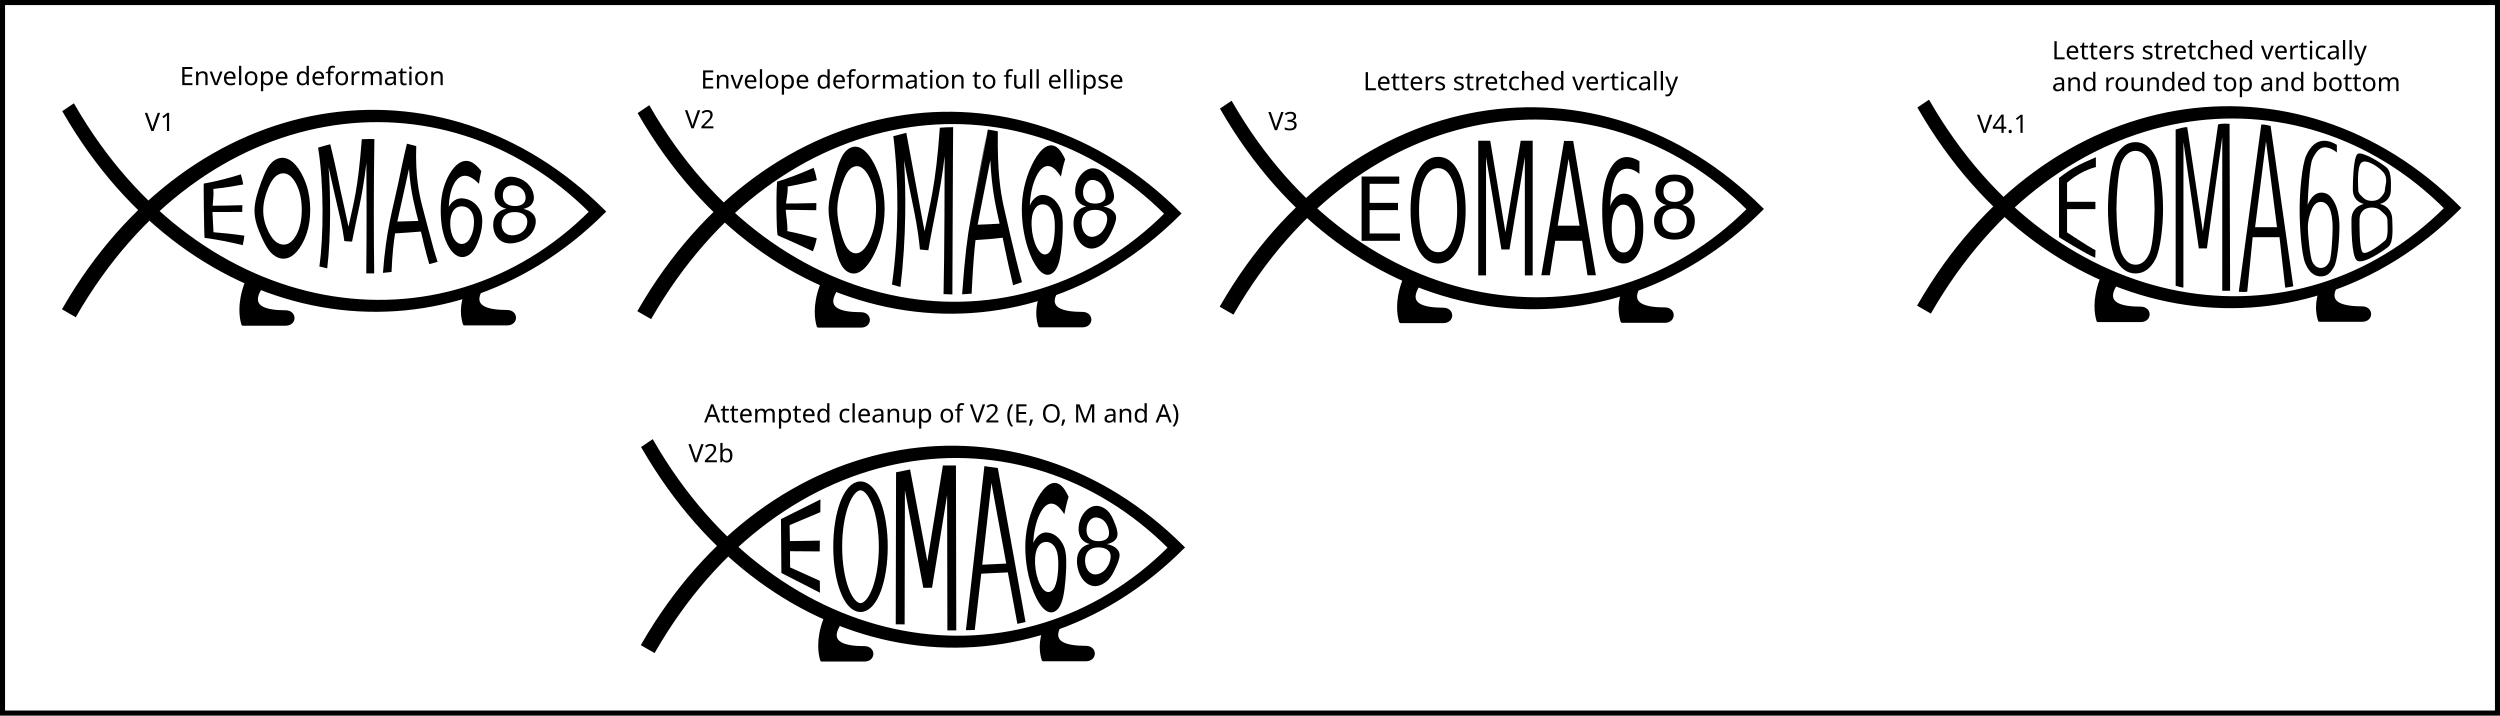
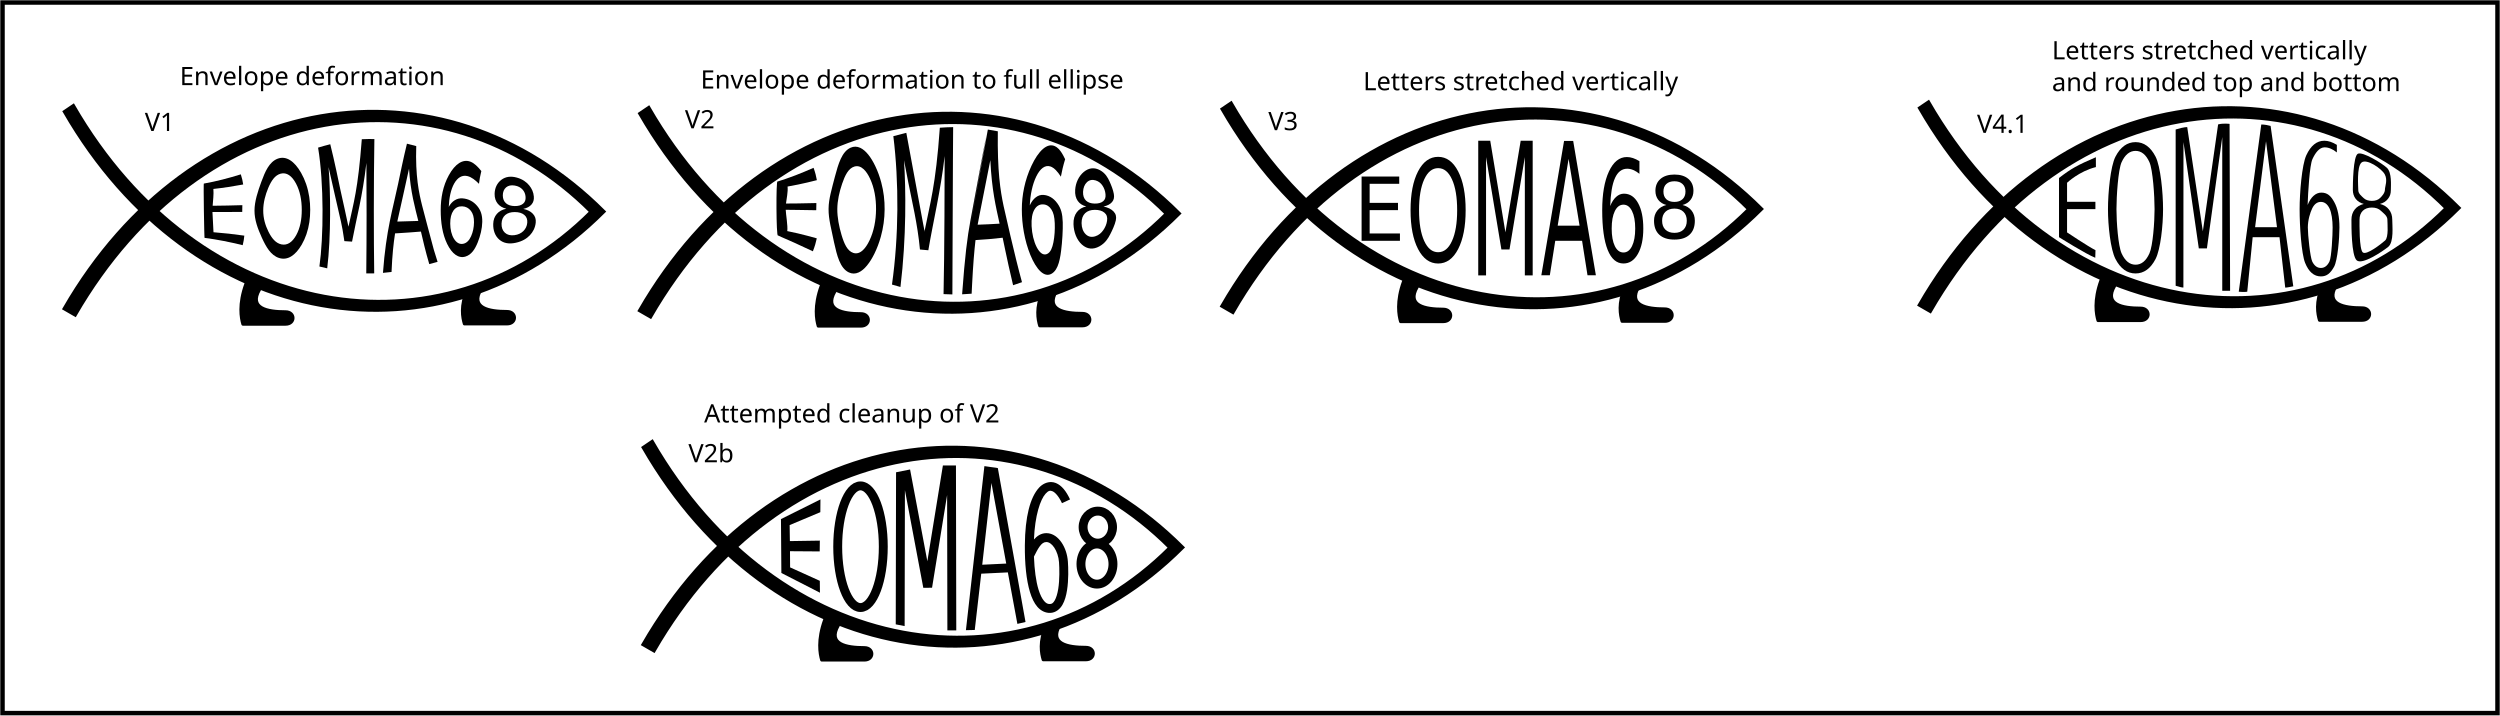
<svg xmlns="http://www.w3.org/2000/svg" version="1.1" width="3935" height="1126.375" id="svg3107">
  <defs id="defs3109">
    </defs>
-   <rect style="fill:#ffffff;fill-opacity:1;stroke:#000000;stroke-width:7.939;stroke-linecap:round;stroke-linejoin:miter;stroke-miterlimit:4;stroke-opacity:1;stroke-dasharray:none;stroke-dashoffset:0" id="rect4225" width="3927.052" height="1118.425" x="3.969" y="3.969" />
+   <rect style="fill:#ffffff;fill-opacity:1;stroke:#000000;stroke-width:7;stroke-linecap:square;stroke-linejoin:miter;stroke-miterlimit:4;stroke-opacity:1;stroke-dasharray:none;stroke-dashoffset:0" id="rect4225" width="3927.052" height="1118.425" x="3.969" y="3.969" />
  <g transform="translate(71.89195,-532.3932)" id="layer1">
    <path d="M 29.054,1018.266 C 230.428,669.475 622.189,608.821 878.773,865.405 623.963,1120.215 230.885,1057.091 29.431,708.162 l 14.187,-9.6 C 242.523,1043.076 625.116,1098.99 858.34,865.766 624.264,631.69 246.226,682.233 46.426,1028.296 z" id="path3017" style="fill:#000000;fill-opacity:1;fill-rule:nonzero;stroke:#000000;stroke-width:5;stroke-linecap:butt;stroke-linejoin:miter;stroke-miterlimit:4;stroke-opacity:1;stroke-dasharray:none;marker-mid:none" />
    <path d="m 315.281,979.193 c -11.766,31.987 -7.649,53.952 -4.798,63.358 l 67.143,0 c 15.53,0 15.316,-19.286 0,-19.286 -29.071,0 -58.087,-5.703 -41.031,-35.245 z" id="path5954" style="fill:#000000;fill-opacity:1;stroke:#000000;stroke-width:5;stroke-linecap:round;stroke-linejoin:round;stroke-miterlimit:4;stroke-opacity:1;stroke-dasharray:none" />
    <path d="m 664.023,987.695 c -11.766,25.8 -7.776,44.987 -4.924,54.393 l 67.143,0 c 15.53,0 15.316,-19.286 0,-19.286 -29.071,0 -58.087,-5.703 -41.031,-35.245 z" id="path5954-7" style="fill:#000000;fill-opacity:1;stroke:#000000;stroke-width:5;stroke-linecap:round;stroke-linejoin:round;stroke-miterlimit:4;stroke-opacity:1;stroke-dasharray:none" />
  </g>
  <text xml:space="preserve" style="font-size:40px;font-style:normal;font-weight:normal;line-height:125%;letter-spacing:0px;word-spacing:0px;fill:#000000;fill-opacity:1;stroke:none;font-family:sans-serif" x="-457.329" y="1216.173" id="text3411">
    <tspan id="tspan3413" x="-457.329" y="1216.173">Darwin fish original svg from https://upload.wikimedia.org/wikipedia/commons/6/65/Darwin_Fish_01.svg</tspan>
  </text>
  <text xml:space="preserve" style="font-size:40px;font-style:normal;font-weight:normal;line-height:125%;letter-spacing:0px;word-spacing:0px;fill:#000000;fill-opacity:1;stroke:none;font-family:sans-serif" x="-447.826" y="1339.713" id="text3434">
    <tspan id="tspan3436" x="-447.826" y="1339.713">Instructions for envelope deformations from: http://graphicdesign.stackexchange.com/questions/2946/how-to-squeeze-text-into-a-shape</tspan>
  </text>
  <g transform="translate(1894.113,-536.4546)" id="layer1-5">
    <path d="M 29.054,1018.266 C 230.428,669.475 622.189,608.821 878.773,865.405 623.963,1120.215 230.885,1057.091 29.431,708.162 l 14.187,-9.6 C 242.523,1043.076 625.116,1098.99 858.34,865.766 624.264,631.69 246.226,682.233 46.426,1028.296 z" id="path3017-8" style="fill:#000000;fill-opacity:1;fill-rule:nonzero;stroke:#000000;stroke-width:5;stroke-linecap:butt;stroke-linejoin:miter;stroke-miterlimit:4;stroke-opacity:1;stroke-dasharray:none;marker-mid:none" />
    <path d="m 315.281,979.193 c -11.766,31.987 -7.649,53.952 -4.798,63.358 l 67.143,0 c 15.53,0 15.316,-19.286 0,-19.286 -29.071,0 -58.087,-5.703 -41.031,-35.245 z" id="path5954-8" style="fill:#000000;fill-opacity:1;stroke:#000000;stroke-width:5;stroke-linecap:round;stroke-linejoin:round;stroke-miterlimit:4;stroke-opacity:1;stroke-dasharray:none" />
    <path d="m 664.023,987.695 c -11.766,25.8 -7.776,44.987 -4.924,54.393 l 67.143,0 c 15.53,0 15.316,-19.286 0,-19.286 -29.071,0 -58.087,-5.703 -41.031,-35.245 z" id="path5954-7-7" style="fill:#000000;fill-opacity:1;stroke:#000000;stroke-width:5;stroke-linecap:round;stroke-linejoin:round;stroke-miterlimit:4;stroke-opacity:1;stroke-dasharray:none" />
  </g>
  <g id="g4292" transform="translate(995.5309,158.5319)">
    <path d="m 1147.621,119.279 c 19.742,0 39.484,0 59.227,0 0,0 0,11.519 0,11.519 0,0 -46.553,0 -46.553,0 0,0 0,29.95 0,29.95 0,0 44.608,0 44.608,0 0,0 0,11.519 0,11.519 0,0 -44.608,0 -44.608,0 0,7.332 0,29.326 0,36.658 15.894,0 31.788,0 47.683,0 0,0 0,11.519 0,11.519 0,0 -60.356,0 -60.356,0 0,-25.291 0,-75.874 0,-101.165 z" id="path3352-7" style="font-size:medium;font-style:normal;font-weight:normal;line-height:125%;letter-spacing:0px;word-spacing:0px;fill:#000000;fill-opacity:1;stroke:none;font-family:sans-serif" />
    <path d="m 1268.102,106.114 q -13.803,0 -21.959,17.777 -8.093,17.777 -8.093,48.452 0,30.567 8.093,48.344 8.156,17.777 21.959,17.777 13.803,0 21.834,-17.777 8.094,-17.777 8.094,-48.344 0,-30.676 -8.094,-48.452 -8.031,-17.777 -21.834,-17.777 z m 0,-17.777 q 19.7,0 31.496,22.871 11.795,22.763 11.795,61.134 0,38.263 -11.795,61.134 -11.795,22.763 -31.496,22.763 -19.763,0 -31.621,-22.763 -11.795,-22.763 -11.795,-61.134 0,-38.372 11.795,-61.134 11.858,-22.871 31.621,-22.871 z" id="path3354-4" style="font-size:medium;font-style:normal;font-weight:normal;line-height:125%;letter-spacing:0px;word-spacing:0px;fill:#000000;fill-opacity:1;stroke:none;font-family:sans-serif" />
    <path d="m 1331.219,62.961 18.885,0 23.904,144.225 24.029,-144.225 18.885,0 0,211.937 -12.36,0 0,-186.101 -24.155,145.36 -12.736,0 -24.155,-145.36 0,186.101 -12.297,0 0,-211.937 z" id="path3356-2" style="font-size:medium;font-style:normal;font-weight:normal;line-height:125%;letter-spacing:0px;word-spacing:0px;fill:#000000;fill-opacity:1;stroke:none;font-family:sans-serif" />
    <path d="m 1473.451,91.5 -17.191,105.189 34.444,0 -17.254,-105.189 z m -7.152,-28.173 14.367,0 35.699,211.368 -13.175,0 -8.533,-54.222 -42.224,0 -8.533,54.222 -13.364,0 35.762,-211.368 z" id="path3358-1" style="font-size:medium;font-style:normal;font-weight:normal;line-height:125%;letter-spacing:0px;word-spacing:0px;fill:#000000;fill-opacity:1;stroke:none;font-family:sans-serif" />
    <path d="m 1559.781,163.613 q -8.533,0 -13.552,10.059 -4.956,10.059 -4.956,27.582 0,17.414 4.956,27.582 5.019,10.059 13.552,10.059 8.533,0 13.489,-10.059 5.019,-10.167 5.019,-27.582 0,-17.523 -5.019,-27.582 -4.957,-10.059 -13.489,-10.059 z m 25.159,-68.468 0,19.902 q -4.768,-3.894 -9.662,-5.949 -4.831,-2.055 -9.599,-2.055 -12.548,0 -19.198,14.602 -6.588,14.602 -7.529,44.131 3.702,-9.41 9.286,-14.386 5.584,-5.084 12.297,-5.084 14.117,0 22.273,14.818 8.219,14.71 8.219,40.129 0,24.878 -8.533,39.912 -8.533,15.035 -22.712,15.035 -16.25,0 -24.845,-21.416 -8.595,-21.525 -8.595,-62.302 0,-38.29 10.54,-61.004 10.54,-22.823 28.296,-22.823 4.768,0 9.599,1.622 4.894,1.622 10.164,4.867 z" id="path3360-6" style="font-size:medium;font-style:normal;font-weight:normal;line-height:125%;letter-spacing:0px;word-spacing:0px;fill:#000000;fill-opacity:1;stroke:none;font-family:sans-serif" />
    <path d="m 1640.026,169.8 q -9.035,0 -14.242,5.088 -5.145,5.088 -5.145,14.01 0,8.921 5.145,14.01 5.207,5.088 14.242,5.088 9.035,0 14.242,-5.088 5.207,-5.155 5.207,-14.01 0,-8.921 -5.207,-14.01 -5.145,-5.088 -14.242,-5.088 z m -12.674,-5.683 q -8.156,-2.115 -12.736,-7.996 -4.517,-5.881 -4.517,-14.34 0,-11.829 7.968,-18.702 8.031,-6.873 21.959,-6.873 13.991,0 21.959,6.873 7.968,6.873 7.968,18.702 0,8.459 -4.58,14.34 -4.517,5.882 -12.611,7.996 9.16,2.247 14.242,8.789 5.145,6.542 5.145,15.992 0,14.34 -8.344,22.006 -8.282,7.666 -23.779,7.666 -15.497,0 -23.841,-7.666 -8.282,-7.666 -8.282,-22.006 0,-9.45 5.145,-15.992 5.145,-6.542 14.305,-8.789 z m -4.643,-21.081 q 0,7.666 4.517,11.961 4.58,4.295 12.799,4.295 8.156,0 12.736,-4.295 4.643,-4.295 4.643,-11.961 0,-7.666 -4.643,-11.961 -4.58,-4.296 -12.736,-4.296 -8.219,0 -12.799,4.296 -4.517,4.295 -4.517,11.961 z" id="path3362-9" style="font-size:medium;font-style:normal;font-weight:normal;line-height:125%;letter-spacing:0px;word-spacing:0px;fill:#000000;fill-opacity:1;stroke:none;font-family:sans-serif" />
  </g>
  <text id="text4237" y="206.24" x="227.973" style="font-size:40px;font-style:normal;font-weight:normal;line-height:125%;letter-spacing:0px;word-spacing:0px;fill:#000000;fill-opacity:1;stroke:none;font-family:Sans" xml:space="preserve">
    <tspan y="206.24" x="227.973" id="tspan4239">V1</tspan>
  </text>
  <text id="text4241" y="204.896" x="1996.356" style="font-size:40px;font-style:normal;font-weight:normal;line-height:125%;letter-spacing:0px;word-spacing:0px;fill:#000000;fill-opacity:1;stroke:none;font-family:Sans" xml:space="preserve">
    <tspan y="204.896" x="1996.356" id="tspan4243">V3</tspan>
  </text>
  <g style="font-size:40px;font-style:normal;font-weight:normal;line-height:125%;letter-spacing:0px;word-spacing:0px;fill:#000000;fill-opacity:1;stroke:none;font-family:sans-serif" id="text3347-7" transform="matrix(3.212297,0,0,2.939284,-405.2637,-1436.334)">
    <path d="m 226.053,586.973 c 6.089,-1.173 12.071,-2.888 18.107,-4.944 0.586,1.956 0.942,3.767 1.16,5.431 -4.845,0.987 -9.691,1.809 -14.605,2.388 0.243,2.811 -0.201,6.422 -0.357,9.009 4.906,-0.049 9.742,-0.163 14.553,-0.325 -0.038,1.268 -0.06,2.401 -0.059,3.634 -4.823,0.016 -9.68,0.027 -14.599,0.033 -0.002,-0.818 0.52,11.421 0.533,10.836 5.081,0.418 10.088,1.049 15.09,1.822 -0.13,1.568 -0.365,3.274 -0.791,5.112 -6.214,-1.67 -12.387,-3.037 -18.678,-3.915 -0.173,0.753 -0.631,-29.846 -0.354,-29.082 z" id="path3352-5" />
    <path d="m 263.732,581.654 c -2.859,0.802 -4.652,3.84 -6.134,7.655 -1.426,3.703 -2.446,7.835 -2.458,12.029 -0.013,4.232 1.008,7.977 2.567,11.41 1.591,3.476 3.536,6.174 6.394,6.803 2.882,0.634 5.341,-1.209 7.243,-5.034 1.868,-3.728 2.684,-8.294 2.68,-13.439 -0.004,-5.202 -0.848,-10.094 -2.837,-14.144 -2.017,-4.137 -4.582,-6.085 -7.455,-5.28 z m -1.58,-7.983 c 4.123,-1.749 8.222,1.163 11.553,7.574 0.98,1.878 1.789,3.877 2.432,5.912 0.021,0.066 0.041,0.132 0.062,0.198 1.387,4.488 1.956,9.049 1.962,13.663 0.006,4.578 -0.544,8.867 -1.826,12.99 -0.019,0.061 -0.038,0.122 -0.058,0.183 -0.597,1.878 -1.35,3.721 -2.264,5.456 -3.096,5.855 -6.961,8.6 -11.092,7.177 -4.076,-1.403 -6.401,-5.97 -8.457,-10.874 -2.014,-4.83 -3.622,-9.544 -3.6,-14.564 0.021,-4.891 1.622,-10.222 3.366,-15.4 1.829,-5.43 3.833,-10.581 7.923,-12.316 z" id="path3354-9" />
    <path d="m 282.02,567.72 c 1.977,-0.654 3.964,-1.263 5.965,-1.811 2.158,9.415 4.11,20.018 4.999,24.569 -1e-5,-8e-5 0.017,0.088 0.017,0.088 0.865,4.44 3.197,15.493 3.9,19.515 2.51,-12.868 4.623,-19.459 6.542,-46.859 1.18,-0.073 2.361,-0.113 3.543,-0.118 10e-6,0 0.058,-2.2e-4 0.058,-2.2e-4 0.854,-0.003 1.707,0.012 2.56,0.044 -0.359,21.904 -0.331,54.272 -0.083,71.905 -0.824,0.027 -1.647,0.04 -2.47,0.038 -10e-6,0 -0.056,-1.2e-4 -0.056,-1.2e-4 -0.455,-0.001 -0.91,-0.007 -1.366,-0.017 0.205,-20.096 0.186,-43.496 0.065,-59.167 -2.052,18.902 -4.657,28.367 -7.033,42.153 -1.253,-0.074 -2.508,-0.163 -3.766,-0.265 -0.534,-4.388 -1.169,-7.998 -1.812,-11.243 -2e-5,-9e-5 -0.015,-0.076 -0.015,-0.076 1.551,7.785 -6.53,-31.182 -5.927,-28.393 1.028,12.599 1.237,37.716 -0.651,54.282 -1.275,-0.309 -2.548,-0.637 -3.819,-0.981 2.042,-15.669 2.27,-44.436 -0.651,-63.664 z" id="path3356-1" />
    <path d="m 326.572,578.84 c 4.447,-21.525 -10.624,52.66 -5.389,26.558 -0.039,0.196 -0.079,0.393 -0.118,0.591 -0.086,0.437 -0.172,0.88 -0.258,1.327 0.087,-0.002 0.175,-0.005 0.262,-0.007 4e-5,0 0.119,-0.003 0.119,-0.003 3.279,-0.089 6.582,-0.201 9.94,-0.325 -1.519,-6.749 -3.864,-15.533 -4.558,-28.142 z m -1.013,-13.225 c 1.526,0.395 3.045,0.826 4.558,1.286 -0.489,16.104 1.352,25.218 2.876,31.847 -0.056,-0.245 4.823,20.154 5.616,23.169 0.08,0.303 0.161,0.609 0.244,0.92 0.499,1.864 1.067,3.891 1.718,6.054 -0.298,0.091 -0.596,0.181 -0.894,0.271 -0.049,0.015 -0.099,0.03 -0.148,0.045 -1.011,0.305 -2.022,0.606 -3.034,0.9 -1.849,-6.846 -3.197,-13.262 -4.084,-17.433 -3.767,0.339 -7.473,0.643 -11.154,0.877 5e-5,0 -0.12,0.008 -0.12,0.008 -0.465,0.03 -0.93,0.058 -1.395,0.085 -0.754,5.253 -1.394,11.651 -1.731,20.662 -1.4,0.197 -2.8,0.359 -4.203,0.485 1.535,-23.026 4.928,-34.574 7.409,-47.576 0.047,-0.245 0.094,-0.492 0.142,-0.743 0.91,-4.762 2.387,-12.72 4.2,-20.857 z" id="path3358-17" />
    <path d="m 352.591,599.154 c -1.798,-0.064 -3.208,0.688 -4.263,2.305 -1.028,1.597 -1.577,3.862 -1.561,6.949 0.016,3.119 0.618,5.951 1.82,8.106 1.224,2.148 2.753,3.089 4.526,2.704 1.776,-0.385 2.989,-1.889 3.889,-4.074 0.893,-2.161 1.392,-4.75 1.415,-7.422 0.024,-2.727 -0.469,-4.654 -1.547,-6.171 -1.047,-1.493 -2.491,-2.335 -4.28,-2.398 z m 9.418,-18.879 c -0.59,2.514 -0.938,4.789 -1.149,6.829 -0.907,-1.005 -1.817,-1.9 -2.762,-2.626 -0.934,-0.725 -1.876,-1.243 -2.86,-1.506 -2.608,-0.698 -4.834,0.709 -6.518,3.946 -1.665,3.229 -2.482,7.631 -2.674,12.545 0.771,-1.554 1.742,-2.751 2.911,-3.539 1.176,-0.812 2.453,-1.149 3.865,-1.031 2.939,0.247 5.319,1.723 7.066,3.959 1.804,2.278 2.639,4.892 2.579,8.658 -0.057,3.546 -0.925,7.443 -2.217,10.947 -1.346,3.65 -3.072,6.61 -6.017,7.603 -3.387,1.142 -6.583,-1.427 -8.965,-6.764 -2.34,-5.265 -3.167,-11.506 -3.162,-18.214 0.004,-6.346 1.075,-12.859 4.018,-18.653 3.034,-5.997 6.818,-8.722 10.519,-7.184 0.975,0.405 1.88,1.059 2.746,1.914 0.88,0.861 1.735,1.919 2.621,3.116 z" id="path3360-2" />
    <path d="m 378.404,602.226 c -1.973,-0.005 -3.516,0.507 -4.667,1.581 -1.129,1.066 -1.753,2.585 -1.819,4.594 -0.067,2.032 0.475,3.717 1.626,4.881 1.174,1.172 2.716,1.584 4.625,1.329 1.897,-0.254 3.345,-1.041 4.444,-2.219 1.094,-1.187 1.762,-2.671 1.9,-4.446 0.14,-1.806 -0.336,-3.173 -1.457,-4.192 -1.095,-1.008 -2.671,-1.524 -4.651,-1.528 z m -4.154,-1.785 c -1.773,-0.467 -3.177,-1.346 -4.198,-2.696 -1.001,-1.341 -1.561,-3.074 -1.533,-5.244 0.039,-3.081 1.179,-5.799 3.31,-7.549 2.185,-1.78 4.746,-2.052 7.606,-1.174 2.829,0.868 4.696,2.399 6.006,4.131 1.303,1.722 2.127,3.703 2.296,6.017 0.124,1.697 -0.212,3.081 -1.145,4.256 -0.907,1.159 -2.267,1.944 -4.029,2.353 2.016,0.463 3.62,1.337 4.71,2.625 1.116,1.303 1.565,2.852 1.39,4.726 -0.259,2.767 -1.366,5.048 -2.893,6.791 -1.532,1.761 -3.722,3.246 -6.879,3.995 -3.222,0.764 -5.923,0.325 -8.057,-1.66 -2.093,-1.962 -3.075,-4.953 -3.001,-8.385 0.048,-2.227 0.671,-4.02 1.787,-5.422 1.124,-1.413 2.656,-2.322 4.633,-2.763 z m -1.716,-7.072 c 0.015,1.833 0.575,3.208 1.58,4.167 1.025,0.965 2.434,1.441 4.221,1.477 1.772,0.036 3.153,-0.383 4.094,-1.232 0.968,-0.861 1.356,-2.04 1.264,-3.638 -0.09,-1.582 -0.597,-2.913 -1.502,-3.985 -0.896,-1.075 -2.138,-1.828 -3.837,-2.135 -1.72,-0.31 -3.129,-0.014 -4.216,0.987 -1.063,0.993 -1.62,2.506 -1.605,4.359 z" id="path3362-1" />
  </g>
  <g transform="translate(977.5028,-529.3849)" id="layer1-9">
    <path d="M 29.054,1018.266 C 230.428,669.475 622.189,608.821 878.773,865.405 623.963,1120.215 230.885,1057.091 29.431,708.162 l 14.187,-9.6 C 242.523,1043.076 625.116,1098.99 858.34,865.766 624.264,631.69 246.226,682.233 46.426,1028.296 z" id="path3017-2" style="fill:#000000;fill-opacity:1;fill-rule:nonzero;stroke:#000000;stroke-width:5;stroke-linecap:butt;stroke-linejoin:miter;stroke-miterlimit:4;stroke-opacity:1;stroke-dasharray:none;marker-mid:none" />
    <path d="m 315.281,979.193 c -11.766,31.987 -7.649,53.952 -4.798,63.358 l 67.143,0 c 15.53,0 15.316,-19.286 0,-19.286 -29.071,0 -58.087,-5.703 -41.031,-35.245 z" id="path5954-84" style="fill:#000000;fill-opacity:1;stroke:#000000;stroke-width:5;stroke-linecap:round;stroke-linejoin:round;stroke-miterlimit:4;stroke-opacity:1;stroke-dasharray:none" />
    <path d="m 664.023,987.695 c -11.766,25.8 -7.776,44.987 -4.924,54.393 l 67.143,0 c 15.53,0 15.316,-19.286 0,-19.286 -29.071,0 -58.087,-5.703 -41.031,-35.245 z" id="path5954-7-9" style="fill:#000000;fill-opacity:1;stroke:#000000;stroke-width:5;stroke-linecap:round;stroke-linejoin:round;stroke-miterlimit:4;stroke-opacity:1;stroke-dasharray:none" />
  </g>
  <g style="font-size:118.391px;font-style:normal;font-weight:normal;line-height:125%;letter-spacing:0px;word-spacing:0px;fill:#000000;fill-opacity:1;stroke:none;font-family:Sans" id="text4236" transform="matrix(1.11283,0,0,1,-1106.095,158.5319)">
    <path d="m 2093.657,127.19 c 3.835,-1.318 7.692,-2.725 11.56,-4.173 0,0 0,-1e-5 0,-1e-5 4.63,-1.749 9.264,-3.637 13.906,-5.624 0,0 0,0 0,0 8.456,-3.62 16.984,-7.627 25.537,-11.787 2.358,7.198 3.792,13.663 4.679,19.431 -8.733,2.491 -17.479,4.825 -26.259,6.827 0,0 0,0 0,0 -4.816,1.097 -9.62,2.14 -14.434,3.077 0,0 0,0 0,0 -0.251,0.045 -0.501,0.092 -0.752,0.138 0.856,8.338 -1.557,19.535 -2.239,26.737 0.28,-4e-5 0.56,1.3e-4 0.84,5.5e-4 0,0 0,0 0,0 5.425,-0.016 10.608,-0.083 15.883,-0.153 0,0 0,0 0,0 8.957,-0.121 17.587,-0.331 26.259,-0.589 -0.119,3.978 -0.185,7.376 -0.185,11.289 -8.29,-0.161 -17.763,-0.326 -26.352,-0.464 0,0 0,0 0,0 -5.052,-0.082 -10.755,-0.145 -15.972,-0.211 -0.282,-0.005 -0.564,-0.009 -0.846,-0.013 0.143,6.391 3.174,25.616 2.207,33.545 0.242,0.054 0.485,0.109 0.728,0.165 4.614,1.011 9.401,2.157 14.083,3.394 0,0 0,0 0,0 8.849,2.335 18.003,5.054 26.907,7.85 -1.119,6.057 -2.836,12.845 -5.535,20.391 -8.555,-4.509 -17.707,-9.285 -25.954,-13.398 -4.276,-2.133 -9.138,-4.493 -13.246,-6.484 0,-1e-5 0,-1e-5 0,-1e-5 -3.755,-1.832 -7.023,-3.341 -10.244,-5.132 -2.445,3.267 -2.764,-88.644 -0.57,-84.819 z" id="path4241" />
    <path d="m 2202.387,103.631 c -8.456,2.794 -13.308,13.886 -17.354,27.139 -3.876,12.808 -6.678,26.245 -6.787,39.668 -0.107,13.275 2.435,27.427 5.936,40.679 3.694,13.845 8.213,25.413 16.693,28.433 4.67,1.663 9.187,0.207 13.528,-4.279 3.427,-3.542 6.58,-8.822 9.331,-15.249 6.267,-14.548 9.168,-31.558 9.297,-48.982 0.13,-17.434 -2.503,-34.081 -8.419,-48.225 -2.6,-6.26 -5.612,-11.406 -8.926,-14.872 -4.199,-4.392 -8.631,-5.854 -13.3,-4.311 z m -5.371,-29.657 c 4.512,-2.244 9.088,-2.21 13.721,0.203 7.862,4.095 15.183,14.698 21.227,28.769 3.571,8.28 6.374,17.035 8.437,25.656 3.4,14.206 4.875,28.195 4.773,42.572 -0.102,14.357 -1.781,28.615 -5.471,43.241 -2.237,8.866 -5.239,17.9 -9.034,26.469 -6.407,14.415 -14.072,25.23 -22.153,29.346 -4.76,2.424 -9.413,2.403 -13.934,0.032 -6.123,-3.211 -10.403,-9.81 -13.614,-18.363 -3.155,-8.403 -5.294,-18.771 -7.3,-28.788 -1.628,-8.199 -4.181,-21.355 -5.325,-27.97 -1.5,-8.672 -2.523,-16.382 -2.458,-24.839 0.066,-8.473 1.213,-15.935 2.927,-24.306 1.413,-6.899 4.122,-18.427 6.132,-26.779 2.309,-9.587 4.78,-19.589 8.14,-27.644 3.428,-8.217 7.825,-14.561 13.933,-17.599 z" id="path4243" />
    <path d="m 2257.505,55.795 c 5.55,-1.742 11.129,-3.346 16.744,-4.8 0.536,-0.139 1.073,-0.276 1.609,-0.412 3.49,19.937 28.834,175.533 25.898,154.232 7.279,-41.878 15.746,-70.567 21.493,-162.309 6.274,-0.533 12.551,-0.848 18.835,-0.942 -4.498,794.244 2.088,-535.252 -1.076,263.339 -4.167,-0.06 -8.33,-0.228 -12.492,-0.502 1.28,-59.079 1.628,-193.496 1.557,-217.343 -5.48,54.113 -16.63,105.265 -23.075,148.328 -3.961,-0.34 -7.916,-0.731 -11.868,-1.172 -3.426,-40.623 -11.268,-75.752 -16.563,-106.081 6.137,35.144 -11.525,-66.303 -5.982,-34.582 2.696,46.144 3.485,121.476 -5.016,199.621 -4.022,-1.192 -8.022,-2.461 -12.005,-3.801 9.702,-76.486 9.977,-160.786 1.94,-233.577 z" id="path4245" />
    <path d="m 2394.682,93.569 c -4.71,27.366 -16.377,90.992 -17.939,101.59 10.419,-0.384 20.702,-0.942 31.016,-1.654 -5.36,-27.355 -10.944,-52.421 -13.078,-99.936 z m -3.517,-48.198 c 4.725,0.803 9.429,1.729 14.114,2.774 -0.742,63.412 3.543,93.148 8.165,117.579 0.644,3.404 16.031,79.912 26.02,119.887 -4.163,1.695 -8.358,3.297 -12.589,4.796 -4.706,-21.768 -8.476,-41.379 -11.195,-55.758 -1.237,-6.54 -2.548,-13.554 -3.569,-19.014 -12.731,1.681 -25.443,2.936 -38.39,3.709 -1.852,17.899 -3.439,39.611 -4.833,69.789 -0.216,4.67 -0.426,9.529 -0.633,14.601 -4.487,0.452 -8.98,0.776 -13.482,0.971 4.026,-60.966 7.348,-89.714 11.754,-116.231 67.422,-405.54 -48.755,306.792 24.639,-143.103 z" id="path4247" />
    <path d="m 2469.016,163.151 c -5.054,-0.093 -9.126,2.623 -12.095,8.437 -2.895,5.74 -4.382,13.926 -3.858,25.816 0.531,12.057 2.988,23.865 7.138,32.963 4.237,9.115 9.114,13.153 14.165,11.114 2.758,-1.114 4.861,-3.703 6.476,-7.446 1.323,-3.067 2.3,-6.863 3.065,-11.133 1.667,-9.267 2.257,-20.206 1.901,-30.004 -0.369,-10.166 -1.743,-16.614 -4.797,-21.795 -1.329,-2.283 -2.876,-4.1 -4.627,-5.419 -2.134,-1.604 -4.589,-2.481 -7.367,-2.532 z m 31.478,-71.056 c -2.897,10.461 -4.764,19.578 -6.009,27.454 -1.143,-1.963 -2.299,-3.83 -3.486,-5.566 -1.177,-1.722 -2.381,-3.309 -3.63,-4.731 -1.856,-2.135 -3.774,-3.805 -5.809,-4.922 -0.678,-0.371 -1.367,-0.68 -2.067,-0.923 -7.474,-2.597 -14.382,3.414 -19.864,15.857 -5.349,12.235 -8.458,28.552 -9.149,45.496 2.232,-5.525 5.107,-9.813 8.493,-12.659 3.42,-2.94 7.083,-4.2 11.067,-3.837 2.37,0.216 4.579,0.788 6.643,1.67 0,0 0,0 0,0 4.054,1.739 7.569,4.688 10.541,8.436 0.829,1.045 1.62,2.159 2.369,3.333 5.035,7.771 7.145,15.935 7.524,29.664 0.323,11.688 -0.654,30.268 -2.354,45.085 -0.252,2.194 -0.526,4.36 -0.833,6.473 -1.287,8.865 -3.144,16.717 -6.379,22.437 0,0 0,0 0,0 -1.804,3.192 -3.999,5.645 -6.648,7.195 -4.901,2.868 -10.085,1.53 -15.327,-3.926 -5.22,-5.433 -10.122,-14.586 -14.26,-25.787 -4.13,-11.221 -7.204,-23.662 -9.178,-35.776 -1.964,-12.047 -2.894,-23.965 -2.892,-36.201 0,-21.843 4.1,-45.874 13.616,-68.478 4.782,-11.399 10.351,-20.808 16.24,-26.459 5.911,-5.671 11.684,-7.132 17.063,-4.293 0.866,0.457 1.705,1.015 2.519,1.668 1.877,1.507 3.601,3.51 5.207,5.941 1.252,1.877 2.45,4.001 3.619,6.34 1.016,2.032 2.002,4.209 2.983,6.509 z" id="path4249" />
    <path d="m 2542.385,171.761 c -5.778,0.07 -10.286,1.73 -13.61,5.269 -3.246,3.496 -5.077,8.596 -5.029,15.62 0.048,7.158 2.078,13.402 5.808,17.492 3.827,4.144 8.386,5.074 13.563,3.258 5.141,-1.803 8.624,-5.389 11.362,-9.743 2.664,-4.29 4.673,-9.367 5.328,-14.752 0.683,-5.621 -0.425,-9.611 -3.729,-12.689 -3.168,-2.991 -7.899,-4.525 -13.693,-4.455 z m -12.044,-5.389 c -5.095,-1.411 -9.112,-4.161 -11.933,-8.545 -2.759,-4.345 -4.222,-10.147 -3.723,-17.767 0.71,-10.85 4.981,-21.305 12.181,-27.96 7.426,-6.812 15.348,-7.358 22.941,-2.721 7.525,4.596 10.974,11.521 13.569,17.864 2.294,5.609 5.044,13.26 5.99,19.52 0.784,5.189 0.186,9.216 -2.542,12.762 -2.606,3.444 -6.775,5.774 -12.055,7.009 6.032,1.382 11.017,3.994 14.218,7.802 3.338,3.918 4.257,8.369 3.19,13.982 -1.326,6.968 -5.337,16.368 -7.855,21.8 -3.042,6.626 -7.077,14.062 -15.493,19.181 -8.567,5.21 -17.067,4.692 -24.669,-2.939 -7.408,-7.489 -11.494,-19.528 -11.848,-32.024 -0.228,-8.051 1.528,-14.207 4.691,-18.869 3.193,-4.706 7.642,-7.668 13.339,-9.096 z m -4.506,-22.96 c -0.216,6.235 1.339,10.74 4.182,13.802 2.909,3.095 6.991,4.564 12.213,4.688 5.176,0.123 9.299,-1.14 12.017,-3.693 2.84,-2.626 3.764,-6.122 3.335,-11.146 -0.416,-4.877 -1.867,-9.396 -4.084,-13.154 -2.228,-3.829 -5.269,-6.923 -9.873,-8.487 -4.663,-1.584 -8.769,-0.79 -12.22,2.739 -3.36,3.483 -5.35,8.914 -5.57,15.251 z" id="path4251" />
  </g>
  <text id="text4237-6" y="202.005" x="1078.091" style="font-size:40px;font-style:normal;font-weight:normal;line-height:125%;letter-spacing:0px;word-spacing:0px;fill:#000000;fill-opacity:1;stroke:none;font-family:Sans" xml:space="preserve">
    <tspan y="202.005" x="1078.091" id="tspan4239-9">V2</tspan>
  </text>
  <text xml:space="preserve" style="font-size:40px;font-style:normal;font-weight:normal;line-height:125%;letter-spacing:0px;word-spacing:0px;fill:#000000;fill-opacity:1;stroke:none;font-family:Sans" x="282.995" y="133.988" id="text4203">
    <tspan id="tspan4205" x="282.995" y="133.988">Envelope deformation</tspan>
  </text>
  <text xml:space="preserve" style="font-size:40px;font-style:normal;font-weight:normal;line-height:125%;letter-spacing:0px;word-spacing:0px;fill:#000000;fill-opacity:1;stroke:none;font-family:Sans" x="1102.798" y="139.364" id="text4207">
    <tspan id="tspan4209" x="1102.798" y="139.364">Envelope deformation to full ellipse</tspan>
  </text>
  <text xml:space="preserve" style="font-size:40px;font-style:normal;font-weight:normal;line-height:125%;letter-spacing:0px;word-spacing:0px;fill:#000000;fill-opacity:1;stroke:none;font-family:Sans" x="2145.694" y="142.052" id="text4221">
    <tspan id="tspan4223" x="2145.694" y="142.052">Letters stretched vertically</tspan>
  </text>
  <g transform="translate(2991.846,-538.1129)" id="layer1-5-4">
    <path d="M 29.054,1018.266 C 230.428,669.475 622.189,608.821 878.773,865.405 623.963,1120.215 230.885,1057.091 29.431,708.162 l 14.187,-9.6 C 242.523,1043.076 625.116,1098.99 858.34,865.766 624.264,631.69 246.226,682.233 46.426,1028.296 z" id="path3017-8-4" style="fill:#000000;fill-opacity:1;fill-rule:nonzero;stroke:#000000;stroke-width:5;stroke-linecap:butt;stroke-linejoin:miter;stroke-miterlimit:4;stroke-opacity:1;stroke-dasharray:none;marker-mid:none" />
    <path d="m 315.281,979.193 c -11.766,31.987 -7.649,53.952 -4.798,63.358 l 67.143,0 c 15.53,0 15.316,-19.286 0,-19.286 -29.071,0 -58.087,-5.703 -41.031,-35.245 z" id="path5954-8-7" style="fill:#000000;fill-opacity:1;stroke:#000000;stroke-width:5;stroke-linecap:round;stroke-linejoin:round;stroke-miterlimit:4;stroke-opacity:1;stroke-dasharray:none" />
    <path d="m 664.023,987.695 c -11.766,25.8 -7.776,44.987 -4.924,54.393 l 67.143,0 c 15.53,0 15.316,-19.286 0,-19.286 -29.071,0 -58.087,-5.703 -41.031,-35.245 z" id="path5954-7-7-6" style="fill:#000000;fill-opacity:1;stroke:#000000;stroke-width:5;stroke-linecap:round;stroke-linejoin:round;stroke-miterlimit:4;stroke-opacity:1;stroke-dasharray:none" />
  </g>
  <g id="g4292-6" transform="translate(2093.263,156.8736)">
    <path style="font-size:medium;font-style:normal;font-weight:normal;line-height:125%;letter-spacing:0px;word-spacing:0px;fill:#000000;fill-opacity:1;stroke:none;font-family:sans-serif" d="m 1147.621,123.279 c 19.006,-14.73 28.927,-20.177 58.027,-32.68 l 0.029,15.491 c -26.609,6.691 -45.382,24.708 -45.382,24.708 l 0,29.95 44.608,0 0,11.519 -44.608,0 0,36.658 c 0,0 32.315,21.627 44.726,28.034 l -0.336,11.887 c -13.895,-5.294 -57.064,-32.402 -57.064,-32.402 z" id="path3352-7-2" />
    <path d="m 1268.102,80.614 c -9.202,0 -16.522,5.926 -21.959,17.777 -5.396,11.851 -8.093,53.502 -8.093,73.952 0,20.378 2.698,57.792 8.093,69.644 5.438,11.851 12.757,17.777 21.959,17.777 9.202,0 16.48,-5.926 21.834,-17.777 5.396,-11.851 8.094,-49.265 8.094,-69.644 0,-20.45 -2.698,-62.101 -8.094,-73.952 -5.354,-11.851 -12.632,-17.777 -21.834,-17.777 z m 0,-13.777 c 13.134,0 23.632,7.624 31.496,22.871 7.863,15.175 11.795,57.053 11.795,82.634 0,25.509 -3.932,63.187 -11.795,78.434 -7.864,15.175 -18.362,22.763 -31.496,22.763 -13.175,0 -23.716,-7.588 -31.621,-22.763 -7.864,-15.175 -11.795,-52.853 -11.795,-78.434 0,-25.581 3.932,-67.459 11.795,-82.634 7.905,-15.247 18.446,-22.871 31.621,-22.871 z" id="path3354-4-5" style="font-size:medium;font-style:normal;font-weight:normal;line-height:125%;letter-spacing:0px;word-spacing:0px;fill:#000000;fill-opacity:1;stroke:none;font-family:sans-serif" />
    <path d="m 1331.219,46.961 c 14.111,-4.368 18.213,-3.696 18.213,-3.696 l 24.576,163.921 24.029,-168.225 c 8.064,-2.184 18.045,-0.84 18.045,-0.84 l 0.84,262.777 -12.36,0 0,-242.101 -24.155,175.36 -12.736,0 -24.155,-167.36 -0.119,228.774 c 0,0 -0.715,1.01 -12.178,-2.673 z" id="path3356-2-4" style="font-size:medium;font-style:normal;font-weight:normal;line-height:125%;letter-spacing:0px;word-spacing:0px;fill:#000000;fill-opacity:1;stroke:none;font-family:sans-serif" />
    <path d="m 1473.451,65.5 -17.191,135.189 34.444,0 z m -7.488,-26.357 c 0,0 4.876,-0.504 14.704,2.184 l 35.699,252.469 c -10.691,2.257 -12.7,2.019 -12.7,2.019 l -9.008,-79.342 -42.224,0 -8.533,85.827 c -3.948,0.84 -13.364,0 -13.364,0 z" id="path3358-1-3" style="font-size:medium;font-style:normal;font-weight:normal;line-height:125%;letter-spacing:0px;word-spacing:0px;fill:#000000;fill-opacity:1;stroke:none;font-family:sans-serif" />
    <path d="m 1559.781,160.913 c -5.688,0 -10.206,3.353 -13.552,10.059 -3.304,6.706 -6.956,18.6 -6.956,30.282 0,11.61 3.652,46.804 6.956,53.582 3.346,6.706 7.864,10.059 13.552,10.059 5.689,0 10.185,-3.353 13.489,-10.059 3.346,-6.778 5.019,-41.972 5.019,-53.582 0,-11.682 -1.673,-23.576 -5.019,-30.282 -3.304,-6.706 -7.801,-10.059 -13.489,-10.059 z m 25.159,-89.767 0,11.902 c -3.179,-2.596 -6.399,-4.579 -9.662,-5.949 -3.221,-1.37 -6.42,-2.055 -9.599,-2.055 -8.365,0 -14.765,8.867 -19.198,18.602 -4.392,9.735 -6.901,52.445 -7.529,72.131 2.468,-6.273 5.563,-11.069 9.286,-14.386 3.723,-3.389 7.822,-5.084 12.297,-5.084 9.411,0 14.835,4.939 20.273,14.818 5.479,9.807 8.219,23.183 8.219,40.129 0,16.585 -2.844,51.889 -8.533,61.912 -5.689,10.023 -11.259,15.035 -20.712,15.035 -10.833,0 -19.115,-7.139 -24.845,-21.416 -5.73,-14.35 -8.595,-57.117 -8.595,-84.302 0,-25.527 3.514,-69.861 10.54,-85.004 7.027,-15.215 16.459,-22.823 28.296,-22.823 3.179,0 6.379,0.541 9.599,1.622 3.263,1.082 6.651,2.704 10.164,4.867 z" id="path3360-6-6" style="font-size:medium;font-style:normal;font-weight:normal;line-height:125%;letter-spacing:0px;word-spacing:0px;fill:#000000;fill-opacity:1;stroke:none;font-family:sans-serif" />
    <path d="m 1640.026,169.8 c -6.023,0 -10.77,1.696 -14.242,5.088 -3.43,3.392 -5.145,8.062 -5.145,14.01 0,5.948 -0.694,46.498 5.145,51.51 5.838,5.012 29.318,-13.645 35.136,-18.773 5.818,-5.128 3.544,-27.071 3.544,-32.975 0,-5.948 -6.725,-10.38 -10.197,-13.772 -3.43,-3.392 -8.177,-5.088 -14.242,-5.088 z m -12.674,-5.683 c -5.438,-1.41 -9.683,-4.075 -12.736,-7.996 -3.011,-3.921 -4.517,-8.701 -4.517,-14.34 0,-7.886 0.402,-53.155 7.968,-56.702 7.566,-3.547 37.666,14.771 45.649,22.175 7.984,7.404 6.237,27.764 6.237,34.527 0,6.763 -1.527,10.419 -4.58,14.34 -3.011,3.921 -7.215,6.586 -12.611,7.996 6.107,1.498 10.854,4.428 14.242,8.789 3.43,4.362 5.145,9.692 5.145,15.992 0,9.56 2.909,35.346 -6.444,42.857 -9.353,7.511 -41.036,28.779 -49.52,21.149 -8.484,-7.63 -8.282,-54.446 -8.282,-64.006 0,-6.3 1.715,-11.631 5.145,-15.992 3.43,-4.362 8.198,-7.291 14.305,-8.789 z m -8.658,-21.318 c 0,5.111 5.521,9.335 8.532,12.199 3.053,2.864 7.32,4.295 12.799,4.295 5.438,0 9.683,-1.432 12.736,-4.295 3.095,-2.864 7.835,-8.195 7.835,-13.305 0,-5.111 4.678,-14.993 -0.27,-24.179 -4.947,-9.185 -28.696,-25.208 -36.542,-18.563 -7.845,6.645 -5.091,38.737 -5.091,43.848 z" id="path3362-9-1" style="font-size:medium;font-style:normal;font-weight:normal;line-height:125%;letter-spacing:0px;word-spacing:0px;fill:#000000;fill-opacity:1;stroke:none;font-family:sans-serif" />
  </g>
  <text xml:space="preserve" style="font-size:40px;font-style:normal;font-weight:normal;line-height:125%;letter-spacing:0px;word-spacing:0px;fill:#000000;fill-opacity:1;stroke:none;font-family:Sans" x="3229.756" y="93.396" id="text4221-5">
    <tspan id="tspan4223-1" x="3229.756" y="93.396">Letters stretched vertically </tspan>
    <tspan x="3229.756" y="143.396" id="tspan4294">and rounded top and bottom</tspan>
  </text>
  <text id="text4241-5" y="209.141" x="3111.803" style="font-size:40px;font-style:normal;font-weight:normal;line-height:125%;letter-spacing:0px;word-spacing:0px;fill:#000000;fill-opacity:1;stroke:none;font-family:Sans" xml:space="preserve">
    <tspan y="209.141" x="3111.803" id="tspan4243-8">V4.1</tspan>
  </text>
  <g transform="translate(982.9533,-3.755802)" id="layer1-9-7">
    <path d="M 29.054,1018.266 C 230.428,669.475 622.189,608.821 878.773,865.405 623.963,1120.215 230.885,1057.091 29.431,708.162 l 14.187,-9.6 C 242.523,1043.076 625.116,1098.99 858.34,865.766 624.264,631.69 246.226,682.233 46.426,1028.296 Z" id="path3017-2-4" style="fill:#000000;fill-opacity:1;fill-rule:nonzero;stroke:#000000;stroke-width:5;stroke-linecap:butt;stroke-linejoin:miter;stroke-miterlimit:4;stroke-dasharray:none;stroke-opacity:1;marker-mid:none" />
    <path d="m 315.281,979.193 c -11.766,31.987 -7.649,53.952 -4.798,63.358 l 67.143,0 c 15.53,0 15.316,-19.286 0,-19.286 -29.071,0 -58.087,-5.703 -41.031,-35.245 z" id="path5954-84-0" style="fill:#000000;fill-opacity:1;stroke:#000000;stroke-width:5;stroke-linecap:round;stroke-linejoin:round;stroke-miterlimit:4;stroke-dasharray:none;stroke-opacity:1" />
    <path d="m 664.023,987.695 c -11.766,25.8 -7.776,44.987 -4.924,54.393 l 67.143,0 c 15.53,0 15.316,-19.286 0,-19.286 -29.071,0 -58.087,-5.703 -41.031,-35.245 z" id="path5954-7-9-9" style="fill:#000000;fill-opacity:1;stroke:#000000;stroke-width:5;stroke-linecap:round;stroke-linejoin:round;stroke-miterlimit:4;stroke-dasharray:none;stroke-opacity:1" />
  </g>
  <g style="font-style:normal;font-weight:normal;font-size:118.391px;line-height:125%;font-family:Sans;letter-spacing:0px;word-spacing:0px;fill:#000000;fill-opacity:1;stroke:none" id="text4236-4" transform="matrix(1.11283,0,0,1,-1100.644,689.8629)">
    <path d="m 2093.657,127.19 55.834,-30.991 -0.151,20.103 -43.41,20.32 0.331,25.196 42.377,-0.741 -0.185,17.001 -42.021,-0.339 0.153,25.469 42.019,21.152 0.201,18.711 -54.577,-31.061 z" id="path4241-8" />
-     <path d="m 2469.016,163.151 c -5.064,-0.093 -9.127,2.625 -12.095,8.437 -1.465,2.905 -2.547,6.389 -3.211,10.601 -0.663,4.212 -0.914,9.142 -0.647,15.214 0.266,6.035 1.008,11.983 2.212,17.591 1.204,5.608 2.868,10.862 4.926,15.372 2.069,4.452 4.376,7.821 6.777,9.74 2.401,1.919 4.889,2.383 7.388,1.374 2.743,-1.108 4.868,-3.719 6.476,-7.446 1.321,-3.062 2.301,-6.869 3.065,-11.133 0.859,-4.778 1.402,-9.768 1.709,-14.803 0.306,-5.035 0.377,-10.11 0.192,-15.201 -0.186,-5.123 -0.611,-9.23 -1.392,-12.767 -0.781,-3.537 -1.91,-6.492 -3.406,-9.028 -1.332,-2.289 -2.873,-4.098 -4.627,-5.419 -2.135,-1.605 -4.588,-2.481 -7.367,-2.532 z m 31.478,-71.056 c -2.911,10.51 -4.756,19.53 -6.009,27.454 -1.143,-1.962 -2.3,-3.831 -3.486,-5.566 -1.176,-1.721 -2.382,-3.31 -3.63,-4.731 -1.851,-2.13 -3.78,-3.809 -5.809,-4.922 -0.678,-0.371 -1.367,-0.68 -2.067,-0.923 -1.84,-0.639 -3.659,-0.776 -5.446,-0.393 -1.787,0.384 -3.54,1.288 -5.234,2.681 -3.388,2.785 -6.533,7.549 -9.185,13.569 -2.634,6.024 -4.784,13.275 -6.321,20.982 -0.769,3.853 -1.387,7.825 -1.857,11.9 -0.47,4.075 -0.793,8.249 -0.971,12.614 2.242,-5.549 5.097,-9.805 8.493,-12.659 3.398,-2.921 7.101,-4.199 11.067,-3.837 2.368,0.216 4.58,0.788 6.643,1.67 0,0 0,0 0,0 4.067,1.745 7.559,4.675 10.541,8.436 0.83,1.046 1.619,2.158 2.369,3.333 2.426,3.744 4.273,7.846 5.508,12.597 0.618,2.376 1.082,4.92 1.408,7.725 0.326,2.805 0.512,5.869 0.607,9.342 0.188,6.798 -0.018,13.857 -0.419,21.369 -0.4,7.512 -0.99,15.471 -1.935,23.716 -0.252,2.195 -0.525,4.359 -0.833,6.473 -1.28,8.815 -3.171,16.764 -6.379,22.437 0,0 0,0 0,0 -1.8,3.184 -4.007,5.649 -6.648,7.195 -2.428,1.421 -4.957,1.823 -7.536,1.159 -2.579,-0.664 -5.205,-2.393 -7.791,-5.084 -2.586,-2.692 -5.13,-6.344 -7.536,-10.731 -2.406,-4.387 -4.673,-9.504 -6.724,-15.056 -2.055,-5.582 -3.864,-11.519 -5.398,-17.553 -1.534,-6.034 -2.792,-12.159 -3.781,-18.223 -0.988,-6.063 -1.708,-12.058 -2.183,-18.03 -0.475,-5.972 -0.71,-11.913 -0.709,-18.171 0,-5.876 0.265,-11.456 0.798,-17.051 0.533,-5.595 1.338,-11.201 2.443,-16.903 1.105,-5.702 2.51,-11.496 4.236,-17.298 1.726,-5.802 3.773,-11.608 6.139,-17.226 2.369,-5.647 4.965,-10.88 7.705,-15.385 2.74,-4.505 5.621,-8.278 8.536,-11.074 2.914,-2.796 5.859,-4.612 8.731,-5.338 2.872,-0.726 5.67,-0.36 8.332,1.045 0.866,0.457 1.706,1.015 2.519,1.668 1.873,1.503 3.604,3.514 5.207,5.941 1.25,1.873 2.451,4.005 3.619,6.34 1.014,2.029 2.004,4.212 2.983,6.509 0,0 0,0 0,0 z" id="path4249-5" />
-     <path d="m 2542.385,171.761 c -5.79,0.07 -10.278,1.72 -13.61,5.269 -1.647,1.773 -2.899,3.914 -3.749,6.487 -0.85,2.572 -1.304,5.575 -1.28,9.133 0.024,3.558 0.538,6.917 1.523,9.897 0.986,2.98 2.44,5.573 4.285,7.595 1.863,2.017 3.991,3.328 6.275,3.864 2.284,0.536 4.719,0.295 7.287,-0.606 2.569,-0.901 4.731,-2.254 6.582,-3.915 1.851,-1.662 3.397,-3.63 4.779,-5.828 1.38,-2.222 2.515,-4.527 3.417,-6.965 0.902,-2.439 1.573,-5.015 1.911,-7.787 0.34,-2.793 0.247,-5.199 -0.369,-7.298 -0.616,-2.099 -1.746,-3.888 -3.359,-5.391 -3.185,-3.007 -7.864,-4.525 -13.693,-4.455 z m -12.044,-5.389 c -5.124,-1.419 -9.095,-4.134 -11.933,-8.545 -1.4,-2.205 -2.44,-4.729 -3.083,-7.656 -0.643,-2.926 -0.892,-6.254 -0.64,-10.111 0.353,-5.395 1.583,-10.725 3.656,-15.553 2.073,-4.829 4.986,-9.136 8.525,-12.407 3.557,-3.263 7.487,-5.22 11.408,-5.654 3.921,-0.434 7.812,0.66 11.533,2.933 3.738,2.283 6.515,5.195 8.633,8.277 2.118,3.082 3.6,6.324 4.935,9.587 1.335,3.263 2.472,6.348 3.501,9.516 1.029,3.168 1.95,6.433 2.489,10.005 0.386,2.554 0.448,4.875 0.046,6.997 -0.402,2.122 -1.262,4.041 -2.588,5.765 -2.61,3.449 -6.767,5.772 -12.055,7.009 6.067,1.39 11.006,3.981 14.218,7.802 1.627,1.91 2.723,4.028 3.247,6.356 0.524,2.327 0.469,4.86 -0.057,7.626 -0.798,4.197 -2.115,7.939 -3.481,11.476 -1.365,3.536 -2.781,6.887 -4.375,10.324 -1.575,3.432 -3.307,6.854 -5.731,10.156 -2.424,3.301 -5.567,6.474 -9.762,9.025 -2.098,1.276 -4.21,2.239 -6.332,2.815 -2.122,0.576 -4.255,0.763 -6.364,0.531 -2.11,-0.233 -4.196,-0.885 -6.21,-1.944 -2.013,-1.059 -3.953,-2.524 -5.763,-4.341 -3.603,-3.642 -6.55,-8.578 -8.569,-14.134 -2.019,-5.556 -3.103,-11.696 -3.279,-17.889 -0.116,-4.081 0.274,-7.599 1.074,-10.705 0.799,-3.106 2.013,-5.799 3.617,-8.163 3.208,-4.728 7.618,-7.662 13.339,-9.096 z m -4.506,-22.96 c -0.109,3.151 0.232,5.816 0.944,8.091 0.712,2.275 1.797,4.159 3.237,5.711 2.92,3.106 6.977,4.564 12.213,4.688 5.196,0.123 9.283,-1.125 12.017,-3.693 1.388,-1.283 2.352,-2.832 2.893,-4.674 0.542,-1.842 0.655,-3.975 0.442,-6.472 -0.213,-2.498 -0.685,-4.817 -1.367,-6.997 -0.682,-2.18 -1.576,-4.222 -2.717,-6.157 -1.123,-1.93 -2.434,-3.649 -4.046,-5.093 -1.612,-1.444 -3.529,-2.613 -5.827,-3.394 -2.316,-0.787 -4.509,-0.999 -6.565,-0.548 -2.056,0.451 -3.971,1.564 -5.655,3.286 -1.666,1.727 -3.013,3.961 -3.962,6.555 -0.949,2.594 -1.498,5.545 -1.607,8.696 z" id="path4251-5" />
  </g>
  <text id="text4237-6-1" y="727.634" x="1083.541" style="font-style:normal;font-weight:normal;font-size:40px;line-height:125%;font-family:Sans;letter-spacing:0px;word-spacing:0px;fill:#000000;fill-opacity:1;stroke:none" xml:space="preserve">
    <tspan y="727.634" x="1083.541" id="tspan4239-9-7">V2b</tspan>
  </text>
  <text xml:space="preserve" style="font-style:normal;font-weight:normal;font-size:40px;line-height:125%;font-family:Sans;letter-spacing:0px;word-spacing:0px;fill:#000000;fill-opacity:1;stroke:none" x="1108.248" y="664.993" id="text4207-1">
-     <tspan id="tspan4209-1" x="1108.248" y="664.993">Attempted cleanup of V2 (E, O, M and A)</tspan>
+     <tspan id="tspan4209-1" x="1108.248" y="664.993">Attempted cleanup of V2</tspan>
  </text>
  <ellipse style="fill:#b4b4b4;fill-opacity:0;stroke:#000000;stroke-width:14;stroke-miterlimit:4;stroke-dasharray:none;stroke-opacity:1" id="path3446" cx="1354.427" cy="860.526" rx="35.869" ry="95.738" />
-   <path style="fill:none;fill-rule:evenodd;stroke:#000000;stroke-width:14;stroke-linecap:square;stroke-linejoin:miter;stroke-miterlimit:4;stroke-dasharray:none;stroke-opacity:1" d="m 1416.91,975.751 0.475,-226.649 9.503,-1.901 33.261,176.757 29.935,-184.36 7.603,10e-6 0.475,245.655" id="path4248" />
+   <path style="color:#000000;font-style:normal;font-variant:normal;font-weight:normal;font-stretch:normal;font-size:medium;line-height:normal;font-family:sans-serif;text-indent:0;text-align:start;text-decoration:none;text-decoration-line:none;text-decoration-style:solid;text-decoration-color:#000000;letter-spacing:normal;word-spacing:normal;text-transform:none;direction:ltr;block-progression:tb;writing-mode:lr-tb;baseline-shift:baseline;text-anchor:start;white-space:normal;clip-rule:nonzero;display:inline;overflow:visible;visibility:visible;opacity:1;isolation:auto;mix-blend-mode:normal;color-interpolation:sRGB;color-interpolation-filters:linearRGB;solid-color:#000000;solid-opacity:1;fill:#000000;fill-opacity:1;fill-rule:evenodd;stroke:none;stroke-width:14;stroke-linecap:square;stroke-linejoin:miter;stroke-miterlimit:4;stroke-dasharray:none;stroke-dashoffset:0;stroke-opacity:1;color-rendering:auto;image-rendering:auto;shape-rendering:auto;text-rendering:auto;enable-background:accumulate" d="m 1484.129,732.6 -24.486,150.809 -27.184,-144.459 -22.062,4.412 -0.5,239.375 14,2.717 0.442,-213.953 28.932,153.754 13.789,-0.172 23.703,-145.984 0.414,213.17 14,-0.027 -0.502,-259.641 -20.545,0 z" id="path4248" />
  <path style="color:#000000;font-style:normal;font-variant:normal;font-weight:normal;font-stretch:normal;font-size:medium;line-height:normal;font-family:sans-serif;text-indent:0;text-align:start;text-decoration:none;text-decoration-line:none;text-decoration-style:solid;text-decoration-color:#000000;letter-spacing:normal;word-spacing:normal;text-transform:none;direction:ltr;block-progression:tb;writing-mode:lr-tb;baseline-shift:baseline;text-anchor:start;white-space:normal;clip-rule:nonzero;display:inline;overflow:visible;visibility:visible;opacity:1;isolation:auto;mix-blend-mode:normal;color-interpolation:sRGB;color-interpolation-filters:linearRGB;solid-color:#000000;solid-opacity:1;fill:#000000;fill-opacity:1;fill-rule:evenodd;stroke:none;stroke-width:14;stroke-linecap:square;stroke-linejoin:miter;stroke-miterlimit:4;stroke-dasharray:none;stroke-dashoffset:0;stroke-opacity:1;color-rendering:auto;image-rendering:auto;shape-rendering:auto;text-rendering:auto;enable-background:accumulate" d="m 1549.439,733.668 -29.082,258.234 13.912,-0.334 10.191,-88.597 41.889,-2.021 15.001,81.049 12.819,-3.001 -43.596,-242.281 z m 11.094,26.588 23.268,126.801 -37.754,1.82 z" id="path4250" />
+   <path style="color:#000000;font-style:normal;font-variant:normal;font-weight:normal;font-stretch:normal;font-size:medium;line-height:normal;font-family:sans-serif;text-indent:0;text-align:start;text-decoration:none;text-decoration-line:none;text-decoration-style:solid;text-decoration-color:#000000;letter-spacing:normal;word-spacing:normal;text-transform:none;direction:ltr;block-progression:tb;writing-mode:lr-tb;baseline-shift:baseline;text-anchor:start;white-space:normal;clip-rule:nonzero;display:inline;overflow:visible;visibility:visible;opacity:1;isolation:auto;mix-blend-mode:normal;color-interpolation:sRGB;color-interpolation-filters:linearRGB;solid-color:#000000;solid-opacity:1;fill:#000000;fill-opacity:1;fill-rule:evenodd;stroke:none;stroke-width:14;stroke-linecap:butt;stroke-linejoin:miter;stroke-miterlimit:4;stroke-dasharray:none;stroke-dashoffset:0;stroke-opacity:1;color-rendering:auto;image-rendering:auto;shape-rendering:auto;text-rendering:auto;enable-background:accumulate" d="m 1655.059,758.781 c -7.072,-0.299 -14.223,3.012 -19.498,8.711 -14.066,15.196 -22.099,45.797 -22.441,90.713 -0.222,29.073 2.258,54.677 8.051,73.689 2.897,9.506 6.586,17.437 11.774,23.381 5.188,5.944 12.495,9.797 20.428,9.428 8.413,-0.392 15.006,-5.991 18.865,-12.631 3.859,-6.64 5.931,-14.621 7.26,-22.979 2.658,-16.714 2.058,-35.029 1.363,-45.109 -0.755,-10.947 -4.222,-21.526 -9.82,-29.875 -5.599,-8.349 -13.874,-14.945 -24.041,-14.945 -8.432,0 -14.867,4.613 -19.564,9.969 1.507,-37.891 10.117,-63.181 18.402,-72.131 4.474,-4.833 6.999,-5.344 10.801,-3.756 3.802,1.588 9.613,7.349 14.926,18.756 l 12.691,-5.912 c -6.111,-13.12 -13.15,-21.974 -22.221,-25.762 -2.268,-0.947 -4.617,-1.447 -6.975,-1.547 z m -8.061,94.383 c 3.945,0 8.435,2.812 12.412,8.742 3.977,5.93 6.894,14.501 7.482,23.041 0.649,9.407 1.126,27.179 -1.223,41.947 -1.174,7.384 -3.128,13.994 -5.539,18.143 -2.411,4.149 -4.333,5.538 -7.41,5.682 -3.471,0.162 -6.036,-0.993 -9.229,-4.65 -3.192,-3.657 -6.391,-9.922 -8.93,-18.254 -3.971,-13.031 -6.357,-31.037 -7.131,-51.707 2.759,-5.266 5.546,-11.315 8.838,-15.816 3.474,-4.75 6.562,-7.127 10.729,-7.127 z" id="path4278" />
+   <ellipse style="fill:#b4b4b4;fill-opacity:0;stroke:#000000;stroke-width:14;stroke-linecap:butt;stroke-miterlimit:4;stroke-dasharray:none;stroke-opacity:1" id="path4280" cx="1727.97" cy="829.7" rx="23.183" ry="25.199" />
+   <ellipse style="fill:#b4b4b4;fill-opacity:0;stroke:#000000;stroke-width:14;stroke-linecap:butt;stroke-miterlimit:4;stroke-dasharray:none;stroke-opacity:1" id="path4297" cx="1726.626" cy="887.826" rx="25.199" ry="31.583" />
</svg>
